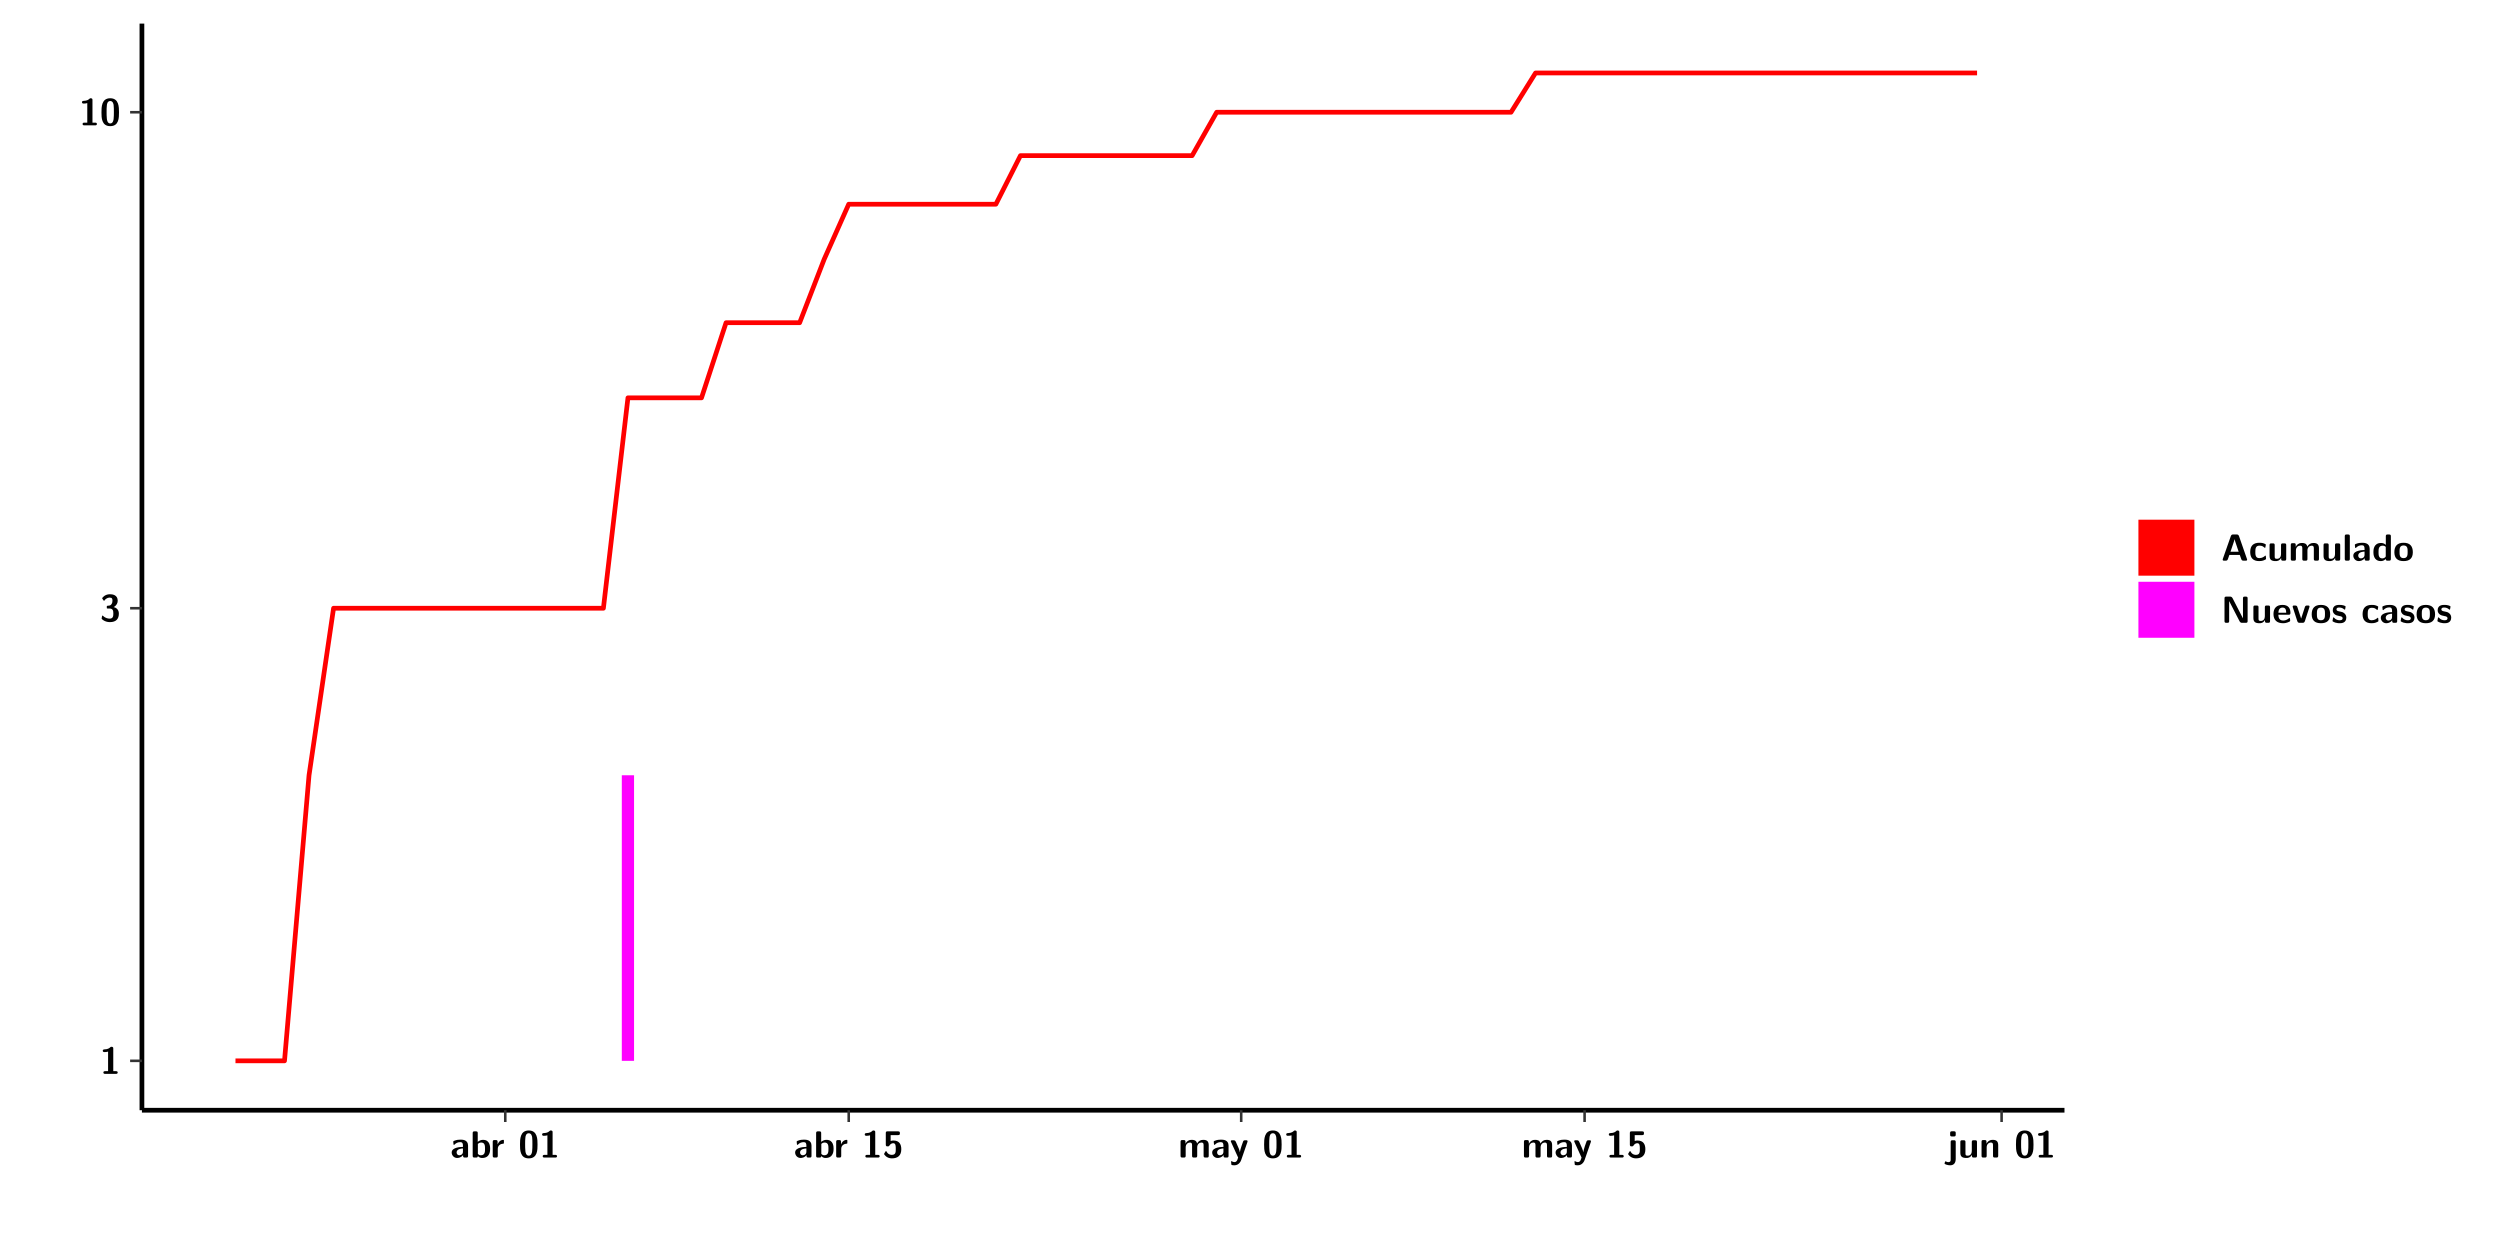
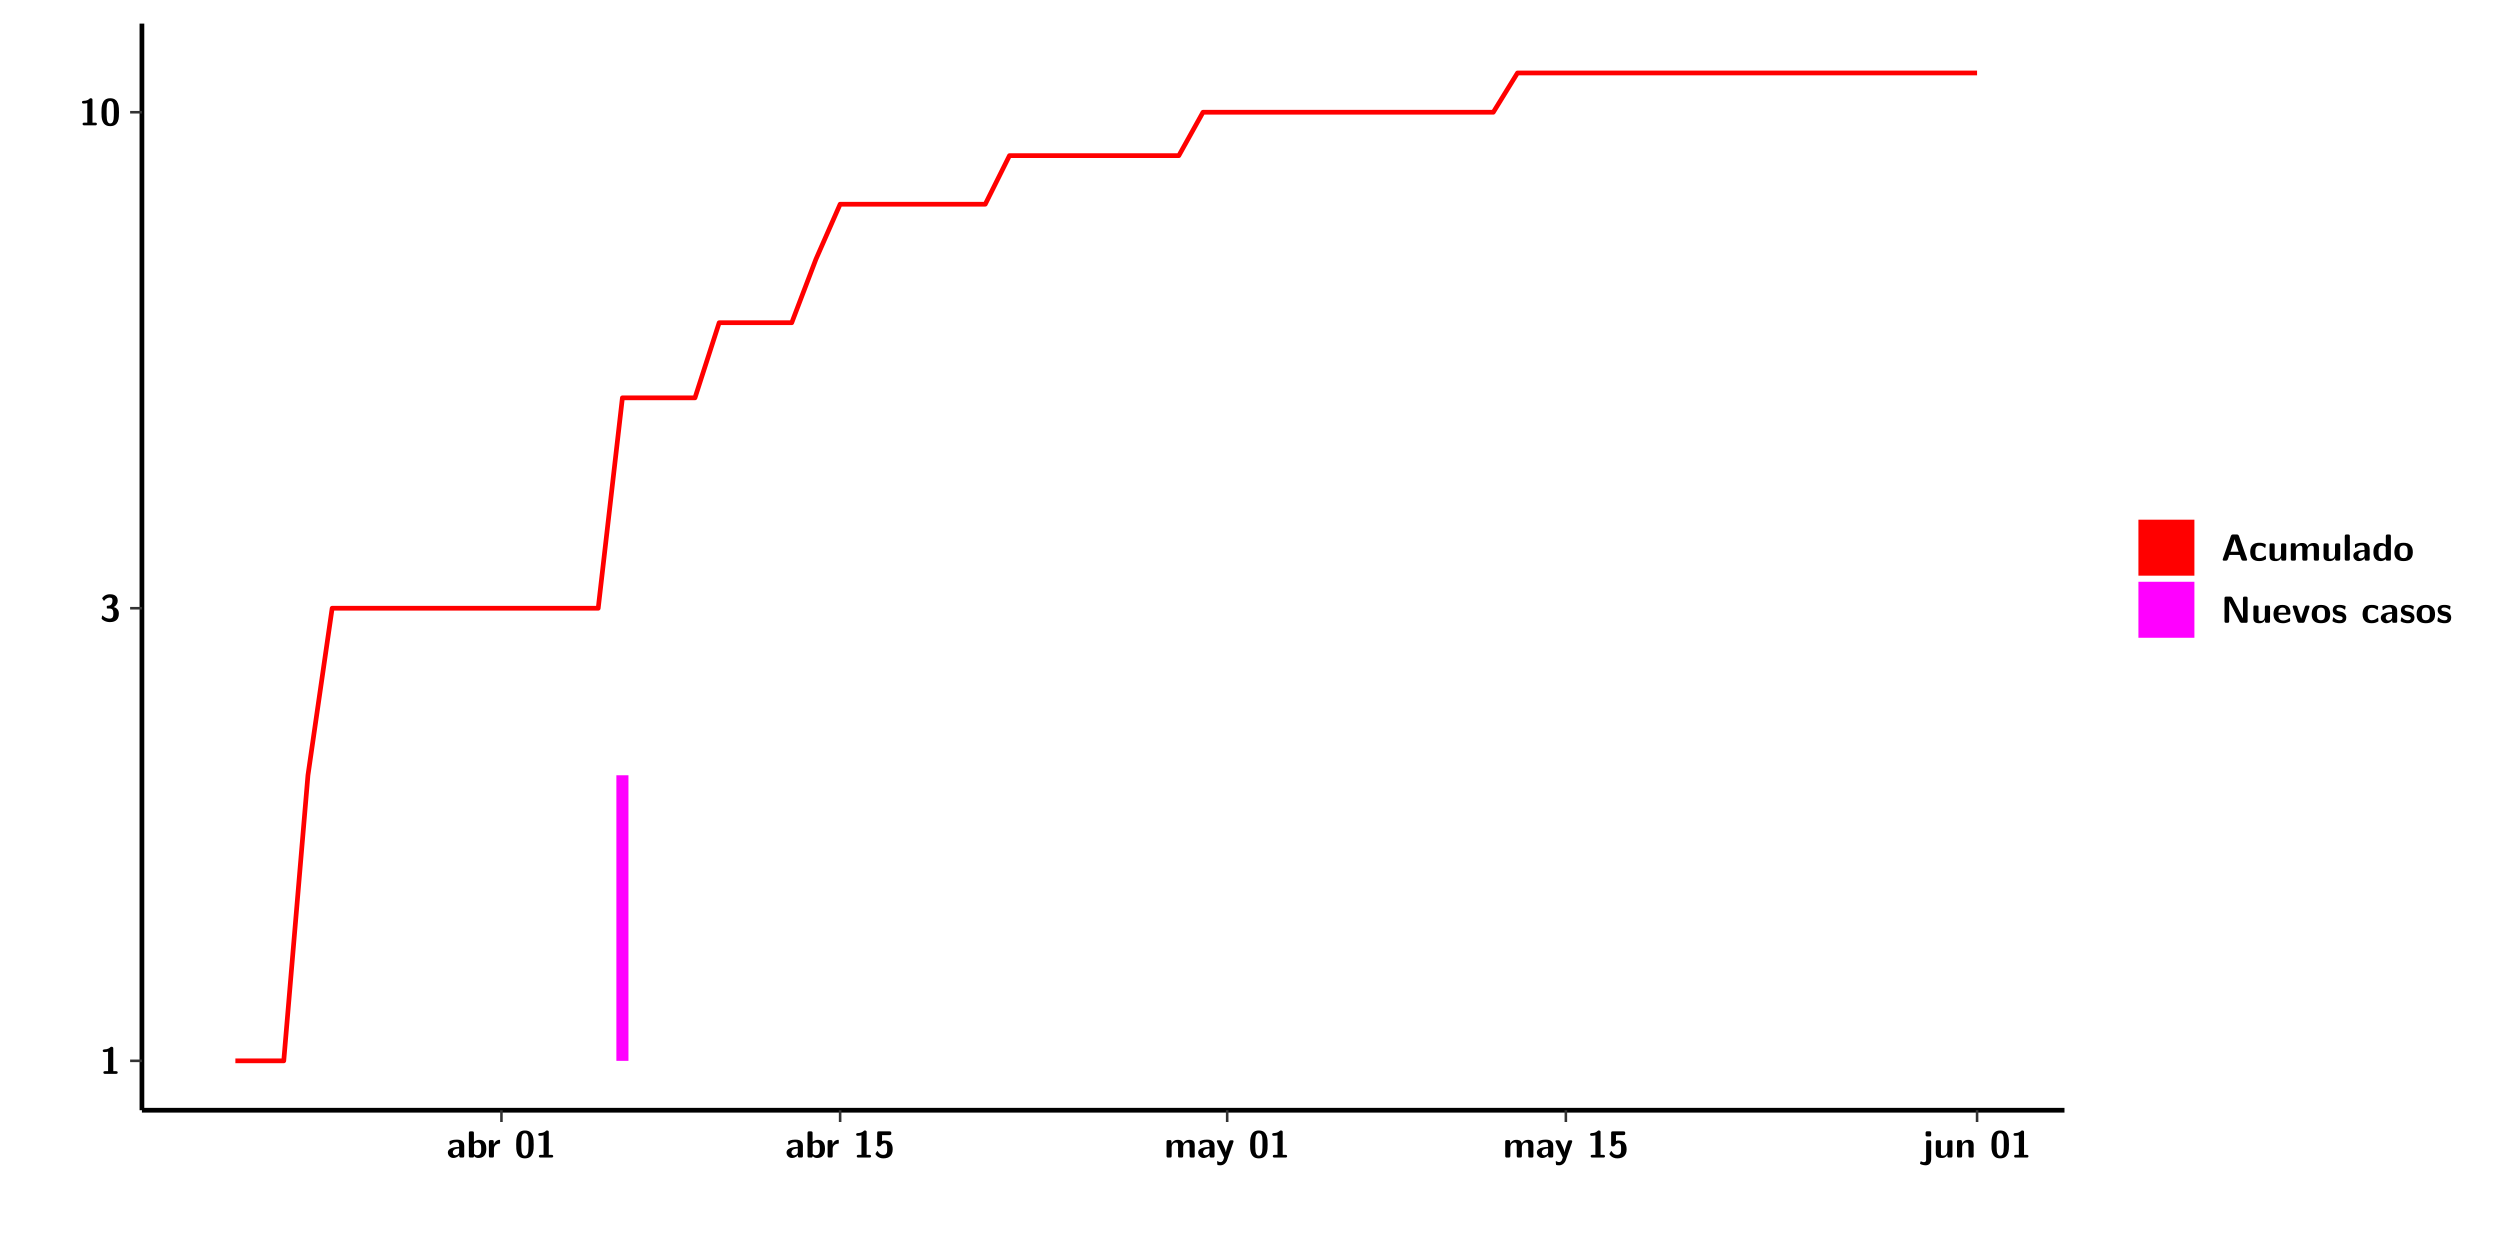
<svg xmlns="http://www.w3.org/2000/svg" xmlns:xlink="http://www.w3.org/1999/xlink" width="579.653pt" height="288pt" viewBox="0 0 579.653 288" version="1.1">
  <defs>
    <g>
      <symbol overflow="visible" id="glyph0-0">
        <path style="stroke:none;" d="" />
      </symbol>
      <symbol overflow="visible" id="glyph0-1">
        <path style="stroke:none;" d="M 3.109 -5.859 C 3.109 -6.016 3.109 -6.281 2.719 -6.281 C 2.547 -6.281 2.516 -6.266 2.406 -6.156 C 2.25 -6.016 1.922 -5.688 1.047 -5.672 C 0.891 -5.672 0.672 -5.609 0.672 -5.359 C 0.672 -5.047 0.969 -5.047 1.094 -5.047 C 1.344 -5.047 1.656 -5.078 1.906 -5.156 L 1.906 -0.625 L 1.234 -0.625 C 1.109 -0.625 0.812 -0.625 0.812 -0.312 C 0.812 0 1.109 0 1.234 0 L 3.719 0 C 3.828 0 4.141 0 4.141 -0.312 C 4.141 -0.625 3.828 -0.625 3.719 -0.625 L 3.109 -0.625 Z M 3.109 -5.859 " />
      </symbol>
      <symbol overflow="visible" id="glyph0-2">
        <path style="stroke:none;" d="M 0.844 -4.859 C 0.906 -4.766 0.953 -4.766 0.969 -4.766 C 1.031 -4.766 1.047 -4.797 1.094 -4.859 C 1.547 -5.5 2.172 -5.5 2.281 -5.5 C 2.844 -5.5 2.922 -5.203 2.922 -4.781 C 2.922 -4.656 2.922 -4.234 2.641 -3.906 C 2.438 -3.656 2.219 -3.641 1.953 -3.625 C 1.859 -3.609 1.688 -3.609 1.672 -3.578 C 1.609 -3.562 1.609 -3.5 1.609 -3.359 L 1.609 -3.203 C 1.609 -2.984 1.609 -2.969 1.844 -2.969 L 2.219 -2.969 C 3.031 -2.969 3.125 -2.469 3.125 -1.797 C 3.125 -1.203 3.062 -0.625 2.266 -0.625 C 1.984 -0.625 1.328 -0.688 0.75 -1.25 C 0.672 -1.328 0.656 -1.328 0.625 -1.328 C 0.531 -1.328 0.516 -1.25 0.516 -1.234 C 0.516 -1.234 0.406 -0.672 0.406 -0.625 C 0.406 -0.516 1.156 0.188 2.312 0.188 C 3.812 0.188 4.406 -0.609 4.406 -1.781 C 4.406 -2.562 3.984 -3.109 3.203 -3.297 C 3.906 -3.688 4.141 -4.266 4.141 -4.766 C 4.141 -6.156 2.891 -6.281 2.328 -6.281 C 1.125 -6.281 0.531 -5.422 0.531 -5.344 C 0.531 -5.297 0.594 -5.219 0.594 -5.219 Z M 0.844 -4.859 " />
      </symbol>
      <symbol overflow="visible" id="glyph0-3">
        <path style="stroke:none;" d="M 4.438 -3 C 4.438 -4.203 4.438 -6.281 2.406 -6.281 C 0.375 -6.281 0.375 -4.219 0.375 -3 C 0.375 -1.812 0.375 0.188 2.406 0.188 C 4.438 0.188 4.438 -1.781 4.438 -3 Z M 2.406 -0.438 C 1.75 -0.438 1.656 -1.25 1.625 -1.484 C 1.562 -1.953 1.562 -2.766 1.562 -3.125 C 1.562 -3.641 1.562 -4.203 1.625 -4.641 C 1.641 -4.875 1.734 -5.641 2.406 -5.641 C 3.047 -5.641 3.156 -4.906 3.188 -4.734 C 3.25 -4.281 3.25 -3.594 3.25 -3.125 C 3.25 -2.625 3.25 -1.953 3.188 -1.469 C 3.156 -1.234 3.062 -0.438 2.406 -0.438 Z M 2.406 -0.438 " />
      </symbol>
      <symbol overflow="visible" id="glyph0-4">
        <path style="stroke:none;" d="M 4.062 -2.766 C 4.062 -4.156 2.734 -4.156 2.297 -4.156 C 1.891 -4.156 1.453 -4.125 0.859 -3.891 C 0.672 -3.797 0.625 -3.781 0.625 -3.688 C 0.625 -3.625 0.688 -3.109 0.688 -3.047 C 0.703 -2.984 0.75 -2.938 0.812 -2.938 C 0.844 -2.938 0.875 -2.969 0.906 -3 C 1.281 -3.391 1.719 -3.578 2.266 -3.578 C 2.734 -3.578 2.875 -3.297 2.875 -2.781 L 2.875 -2.469 C 2.562 -2.469 0.266 -2.453 0.266 -1.172 C 0.266 -0.547 0.766 0.094 1.531 0.094 C 1.828 0.094 2.484 0.016 2.906 -0.594 L 2.906 -0.422 C 2.906 -0.141 2.969 0 3.328 0 L 3.641 0 C 3.984 0 4.062 -0.109 4.062 -0.422 Z M 2.875 -1.344 C 2.875 -0.531 2.047 -0.531 2.016 -0.531 C 1.641 -0.531 1.406 -0.844 1.406 -1.188 C 1.406 -2.047 2.625 -2.109 2.875 -2.109 Z M 2.875 -1.344 " />
      </symbol>
      <symbol overflow="visible" id="glyph0-5">
        <path style="stroke:none;" d="M 1.703 -5.656 C 1.703 -5.938 1.641 -6.078 1.281 -6.078 L 0.953 -6.078 C 0.641 -6.078 0.531 -5.984 0.531 -5.656 L 0.531 -0.422 C 0.531 -0.109 0.625 0 0.953 0 L 1.312 0 C 1.453 0 1.719 0 1.734 -0.344 C 2.125 0.094 2.578 0.094 2.719 0.094 C 4.578 0.094 4.578 -1.594 4.578 -2.031 C 4.578 -2.453 4.578 -4.109 2.938 -4.109 C 2.219 -4.109 1.781 -3.703 1.703 -3.625 Z M 1.734 -3.172 C 1.844 -3.281 2.109 -3.484 2.5 -3.484 C 3.391 -3.484 3.391 -2.672 3.391 -2.016 C 3.391 -1.375 3.391 -0.531 2.406 -0.531 C 2.047 -0.531 1.828 -0.75 1.734 -0.875 Z M 1.734 -3.172 " />
      </symbol>
      <symbol overflow="visible" id="glyph0-6">
        <path style="stroke:none;" d="M 1.703 -2.016 C 1.703 -2.844 2.391 -3.188 2.938 -3.219 C 3.109 -3.234 3.125 -3.234 3.125 -3.469 L 3.125 -3.875 C 3.125 -4.047 3.125 -4.109 2.969 -4.109 C 2.719 -4.109 2.078 -4.031 1.672 -3.078 L 1.656 -3.078 L 1.656 -3.641 C 1.656 -3.922 1.594 -4.062 1.234 -4.062 L 0.953 -4.062 C 0.641 -4.062 0.531 -3.969 0.531 -3.641 L 0.531 -0.422 C 0.531 -0.109 0.625 0 0.953 0 L 1.281 0 C 1.609 0 1.703 -0.109 1.703 -0.422 Z M 1.703 -2.016 " />
      </symbol>
      <symbol overflow="visible" id="glyph0-7">
        <path style="stroke:none;" d="M 1.859 -5.203 L 3.578 -5.203 C 4 -5.203 4 -5.406 4 -5.641 C 4 -5.875 4 -6.078 3.578 -6.078 L 1.141 -6.078 C 0.875 -6.078 0.734 -6.031 0.734 -5.688 L 0.734 -3 C 0.734 -2.609 0.922 -2.594 1.172 -2.594 C 1.391 -2.594 1.469 -2.594 1.594 -2.812 C 1.812 -3.141 2.109 -3.328 2.469 -3.328 C 3.047 -3.328 3.047 -2.656 3.047 -1.969 C 3.047 -1.297 3.047 -0.625 2.125 -0.625 C 1.844 -0.625 1.25 -0.703 0.906 -1.406 C 0.875 -1.453 0.844 -1.5 0.781 -1.5 C 0.719 -1.5 0.703 -1.469 0.656 -1.391 C 0.531 -1.188 0.328 -0.891 0.328 -0.828 C 0.328 -0.75 0.891 0.188 2.141 0.188 C 3.562 0.188 4.328 -0.516 4.328 -1.938 C 4.328 -3.094 3.844 -3.953 2.5 -3.953 C 2.281 -3.953 2.078 -3.922 1.859 -3.844 Z M 1.859 -5.203 " />
      </symbol>
      <symbol overflow="visible" id="glyph0-8">
        <path style="stroke:none;" d="M 7.062 -2.844 C 7.062 -3.75 6.672 -4.109 5.781 -4.109 C 5.156 -4.109 4.688 -3.828 4.359 -3.25 C 4.219 -4.078 3.484 -4.109 3.109 -4.109 C 2.938 -4.109 2.578 -4.109 2.188 -3.828 C 1.906 -3.625 1.734 -3.344 1.672 -3.203 L 1.672 -3.641 C 1.672 -3.922 1.609 -4.062 1.25 -4.062 L 0.953 -4.062 C 0.625 -4.062 0.531 -3.969 0.531 -3.641 L 0.531 -0.422 C 0.531 -0.109 0.625 0 0.953 0 L 1.297 0 C 1.625 0 1.719 -0.109 1.719 -0.422 L 1.719 -2.359 C 1.719 -3.141 2.25 -3.484 2.688 -3.484 C 3.109 -3.484 3.203 -3.297 3.203 -2.828 L 3.203 -0.422 C 3.203 -0.109 3.297 0 3.625 0 L 3.969 0 C 4.297 0 4.391 -0.109 4.391 -0.422 L 4.391 -2.359 C 4.391 -3.141 4.922 -3.484 5.359 -3.484 C 5.781 -3.484 5.875 -3.297 5.875 -2.828 L 5.875 -0.422 C 5.875 -0.109 5.969 0 6.297 0 L 6.641 0 C 6.984 0 7.062 -0.109 7.062 -0.422 Z M 7.062 -2.844 " />
      </symbol>
      <symbol overflow="visible" id="glyph0-9">
        <path style="stroke:none;" d="M 4.109 -3.609 C 4.141 -3.719 4.141 -3.734 4.141 -3.781 C 4.141 -4.016 3.906 -4.016 3.797 -4.016 L 3.609 -4.016 C 3.469 -4.016 3.266 -4.016 3.141 -3.812 C 3.109 -3.766 2.406 -1.828 2.359 -1.25 L 2.344 -1.25 C 2.312 -1.672 1.953 -2.484 1.562 -3.328 C 1.328 -3.891 1.266 -4.016 0.828 -4.016 L 0.594 -4.016 C 0.469 -4.016 0.25 -4.016 0.25 -3.781 C 0.25 -3.75 0.281 -3.688 0.297 -3.641 L 1.953 0 C 1.891 0.188 1.859 0.281 1.828 0.375 C 1.734 0.656 1.578 1.047 1.109 1.047 C 0.812 1.047 0.609 0.922 0.516 0.875 C 0.469 0.844 0.453 0.828 0.422 0.828 C 0.391 0.828 0.312 0.859 0.312 0.969 C 0.312 1.031 0.375 1.641 0.391 1.672 C 0.469 1.781 0.953 1.797 1.094 1.797 C 2.172 1.797 2.609 0.766 2.672 0.547 Z M 4.109 -3.609 " />
      </symbol>
      <symbol overflow="visible" id="glyph0-10">
        <path style="stroke:none;" d="M 1.969 -5.672 C 1.969 -5.953 1.906 -6.094 1.547 -6.094 L 1.094 -6.094 C 0.766 -6.094 0.672 -5.984 0.672 -5.672 L 0.672 -5.312 C 0.672 -5.031 0.734 -4.891 1.094 -4.891 L 1.547 -4.891 C 1.875 -4.891 1.969 -5 1.969 -5.312 Z M 0.797 0.484 C 0.797 0.703 0.797 1.062 0.25 1.062 C 0.156 1.062 -0.094 1.031 -0.266 0.922 C -0.359 0.875 -0.375 0.875 -0.406 0.875 C -0.484 0.875 -0.5 0.922 -0.547 1.094 C -0.609 1.281 -0.625 1.359 -0.625 1.391 C -0.625 1.547 0.109 1.797 0.656 1.797 C 1.625 1.797 1.969 1.141 1.969 0.281 L 1.969 -3.594 C 1.969 -3.875 1.906 -4.016 1.547 -4.016 L 1.219 -4.016 C 0.891 -4.016 0.797 -3.906 0.797 -3.594 Z M 0.797 0.484 " />
      </symbol>
      <symbol overflow="visible" id="glyph0-11">
        <path style="stroke:none;" d="M 4.391 -3.594 C 4.391 -3.875 4.328 -4.016 3.969 -4.016 L 3.609 -4.016 C 3.281 -4.016 3.188 -3.906 3.188 -3.594 L 3.188 -1.516 C 3.188 -0.938 2.891 -0.438 2.266 -0.438 C 1.766 -0.438 1.719 -0.562 1.719 -1.031 L 1.719 -3.594 C 1.719 -3.875 1.656 -4.016 1.297 -4.016 L 0.953 -4.016 C 0.625 -4.016 0.531 -3.922 0.531 -3.594 L 0.531 -1.109 C 0.531 -0.172 1.031 0.094 1.953 0.094 C 2.188 0.094 2.812 0.094 3.219 -0.656 L 3.219 -0.422 C 3.219 -0.141 3.281 0 3.641 0 L 3.969 0 C 4.297 0 4.391 -0.109 4.391 -0.422 Z M 4.391 -3.594 " />
      </symbol>
      <symbol overflow="visible" id="glyph0-12">
        <path style="stroke:none;" d="M 4.391 -2.844 C 4.391 -3.75 4 -4.109 3.109 -4.109 C 2.188 -4.109 1.781 -3.438 1.672 -3.203 L 1.672 -3.641 C 1.672 -3.922 1.609 -4.062 1.25 -4.062 L 0.953 -4.062 C 0.625 -4.062 0.531 -3.969 0.531 -3.641 L 0.531 -0.422 C 0.531 -0.109 0.625 0 0.953 0 L 1.297 0 C 1.625 0 1.719 -0.109 1.719 -0.422 L 1.719 -2.359 C 1.719 -3.125 2.219 -3.484 2.688 -3.484 C 3.109 -3.484 3.188 -3.281 3.188 -2.828 L 3.188 -0.422 C 3.188 -0.141 3.25 0 3.609 0 L 3.969 0 C 4.297 0 4.391 -0.109 4.391 -0.422 Z M 4.391 -2.844 " />
      </symbol>
      <symbol overflow="visible" id="glyph0-13">
        <path style="stroke:none;" d="M 4.156 -5.703 C 4.031 -6.078 3.766 -6.078 3.594 -6.078 L 2.828 -6.078 C 2.641 -6.078 2.391 -6.078 2.266 -5.703 L 0.406 -0.406 C 0.375 -0.297 0.375 -0.281 0.375 -0.234 C 0.375 0 0.594 0 0.703 0 L 1.031 0 C 1.188 0 1.453 0 1.578 -0.344 L 1.922 -1.328 L 4.344 -1.328 L 4.641 -0.484 C 4.75 -0.172 4.812 0 5.234 0 L 5.703 0 C 5.828 0 6.047 0 6.047 -0.234 C 6.047 -0.281 6.047 -0.297 6 -0.406 Z M 2.812 -3.938 C 2.938 -4.328 3.062 -4.656 3.125 -4.969 L 3.141 -4.969 C 3.188 -4.766 3.188 -4.75 3.25 -4.547 L 4.078 -2.078 L 2.188 -2.078 Z M 2.812 -3.938 " />
      </symbol>
      <symbol overflow="visible" id="glyph0-14">
        <path style="stroke:none;" d="M 4 -0.438 C 4 -0.531 3.969 -0.938 3.953 -1.047 C 3.953 -1.078 3.938 -1.172 3.844 -1.172 C 3.812 -1.172 3.797 -1.172 3.703 -1.078 C 3.562 -0.953 3.141 -0.594 2.422 -0.594 C 1.516 -0.594 1.516 -1.469 1.516 -2.031 C 1.516 -2.75 1.562 -3.484 2.453 -3.484 C 3.031 -3.484 3.266 -3.344 3.578 -3.078 C 3.688 -2.984 3.703 -2.984 3.734 -2.984 C 3.828 -2.984 3.844 -3.062 3.844 -3.094 C 3.859 -3.172 3.953 -3.656 3.953 -3.703 C 3.953 -3.781 3.891 -3.812 3.75 -3.891 C 3.328 -4.078 3.062 -4.156 2.453 -4.156 C 1.141 -4.156 0.328 -3.547 0.328 -2.016 C 0.328 -0.562 1.078 0.094 2.406 0.094 C 2.641 0.094 3.172 0.094 3.75 -0.203 C 4 -0.344 4 -0.344 4 -0.438 Z M 4 -0.438 " />
      </symbol>
      <symbol overflow="visible" id="glyph0-15">
        <path style="stroke:none;" d="M 1.703 -5.656 C 1.703 -5.938 1.641 -6.078 1.281 -6.078 L 0.953 -6.078 C 0.641 -6.078 0.531 -5.984 0.531 -5.656 L 0.531 -0.422 C 0.531 -0.109 0.625 0 0.953 0 L 1.281 0 C 1.609 0 1.703 -0.109 1.703 -0.422 Z M 1.703 -5.656 " />
      </symbol>
      <symbol overflow="visible" id="glyph0-16">
        <path style="stroke:none;" d="M 4.375 -5.656 C 4.375 -5.938 4.312 -6.078 3.953 -6.078 L 3.625 -6.078 C 3.297 -6.078 3.203 -5.969 3.203 -5.656 L 3.203 -3.672 C 2.812 -4.047 2.375 -4.109 2.109 -4.109 C 0.328 -4.109 0.328 -2.422 0.328 -2 C 0.328 -1.594 0.328 0.094 2.062 0.094 C 2.422 0.094 2.812 -0.016 3.188 -0.406 C 3.188 -0.094 3.297 0 3.609 0 L 3.953 0 C 4.281 0 4.375 -0.109 4.375 -0.422 Z M 3.188 -1.094 C 3.188 -0.953 3.188 -0.875 2.922 -0.688 C 2.703 -0.547 2.5 -0.531 2.406 -0.531 C 1.516 -0.531 1.516 -1.344 1.516 -2 C 1.516 -2.656 1.516 -3.484 2.5 -3.484 C 2.75 -3.484 2.984 -3.391 3.188 -3.203 Z M 3.188 -1.094 " />
      </symbol>
      <symbol overflow="visible" id="glyph0-17">
        <path style="stroke:none;" d="M 4.547 -1.969 C 4.547 -3.406 3.844 -4.156 2.406 -4.156 C 0.953 -4.156 0.266 -3.391 0.266 -1.969 C 0.266 -0.547 1.031 0.094 2.406 0.094 C 3.781 0.094 4.547 -0.531 4.547 -1.969 Z M 2.406 -0.594 C 1.469 -0.594 1.469 -1.375 1.469 -2.078 C 1.469 -2.75 1.469 -3.531 2.406 -3.531 C 3.344 -3.531 3.344 -2.766 3.344 -2.078 C 3.344 -1.391 3.344 -0.594 2.406 -0.594 Z M 2.406 -0.594 " />
      </symbol>
      <symbol overflow="visible" id="glyph0-18">
        <path style="stroke:none;" d="M 2.656 -5.734 C 2.469 -6.078 2.203 -6.078 2.031 -6.078 L 1.219 -6.078 C 0.906 -6.078 0.797 -5.984 0.797 -5.656 L 0.797 -0.422 C 0.797 -0.109 0.891 0 1.219 0 L 1.453 0 C 1.781 0 1.875 -0.109 1.875 -0.422 L 1.875 -5.016 L 1.891 -5.016 L 4.297 -0.344 C 4.484 0 4.75 0 4.922 0 L 5.734 0 C 6.062 0 6.156 -0.109 6.156 -0.422 L 6.156 -5.656 C 6.156 -5.938 6.094 -6.078 5.734 -6.078 L 5.5 -6.078 C 5.156 -6.078 5.078 -5.969 5.078 -5.656 L 5.078 -1.062 L 5.062 -1.062 Z M 2.656 -5.734 " />
      </symbol>
      <symbol overflow="visible" id="glyph0-19">
        <path style="stroke:none;" d="M 3.781 -1.875 C 3.984 -1.875 4.203 -1.891 4.203 -2.281 C 4.203 -3.406 3.672 -4.156 2.359 -4.156 C 0.969 -4.156 0.266 -3.375 0.266 -2.047 C 0.266 -0.609 1.109 0.094 2.484 0.094 C 2.812 0.094 3.312 0.047 3.891 -0.234 C 4.078 -0.328 4.141 -0.359 4.141 -0.469 C 4.141 -0.531 4.125 -0.781 4.109 -0.844 C 4.078 -1.125 4.062 -1.125 3.984 -1.125 C 3.953 -1.125 3.938 -1.125 3.844 -1.047 C 3.328 -0.594 2.797 -0.531 2.516 -0.531 C 1.531 -0.531 1.422 -1.312 1.391 -1.875 Z M 1.406 -2.344 C 1.422 -2.875 1.609 -3.531 2.359 -3.531 C 3.062 -3.531 3.203 -3.031 3.219 -2.344 Z M 1.406 -2.344 " />
      </symbol>
      <symbol overflow="visible" id="glyph0-20">
        <path style="stroke:none;" d="M 4.109 -3.609 C 4.141 -3.719 4.141 -3.75 4.141 -3.766 C 4.141 -4.016 3.922 -4.016 3.797 -4.016 L 3.609 -4.016 C 3.25 -4.016 3.141 -3.891 3.062 -3.641 L 2.203 -0.984 L 1.328 -3.641 C 1.266 -3.828 1.203 -4.016 0.781 -4.016 L 0.578 -4.016 C 0.453 -4.016 0.234 -4.016 0.234 -3.766 C 0.234 -3.75 0.234 -3.719 0.266 -3.609 L 1.312 -0.375 C 1.438 0 1.703 0 1.859 0 L 2.5 0 C 2.672 0 2.938 0 3.062 -0.375 Z M 4.109 -3.609 " />
      </symbol>
      <symbol overflow="visible" id="glyph0-21">
        <path style="stroke:none;" d="M 3.469 -1.234 C 3.469 -1.734 3.203 -2.031 3.047 -2.172 C 2.703 -2.484 2.391 -2.547 2.031 -2.609 C 1.547 -2.703 1.188 -2.766 1.188 -3.109 C 1.188 -3.469 1.484 -3.547 1.828 -3.547 C 2.406 -3.547 2.719 -3.328 2.953 -3.125 C 3.047 -3.047 3.062 -3.047 3.094 -3.047 C 3.188 -3.047 3.203 -3.125 3.203 -3.156 C 3.219 -3.219 3.312 -3.719 3.312 -3.766 C 3.312 -3.906 2.844 -4.031 2.75 -4.062 C 2.406 -4.156 2.125 -4.156 1.891 -4.156 C 1.5 -4.156 0.328 -4.156 0.328 -2.906 C 0.328 -2.484 0.516 -2.219 0.75 -2 C 1.062 -1.734 1.406 -1.672 1.906 -1.562 C 2.156 -1.531 2.609 -1.453 2.609 -1.062 C 2.609 -0.656 2.266 -0.594 1.922 -0.594 C 1.531 -0.594 1.047 -0.703 0.625 -1.188 C 0.594 -1.234 0.562 -1.266 0.516 -1.266 C 0.422 -1.266 0.406 -1.188 0.391 -1.125 C 0.375 -1.016 0.266 -0.516 0.266 -0.422 C 0.266 -0.266 0.922 -0.062 0.922 -0.047 C 1.406 0.094 1.766 0.094 1.922 0.094 C 2.359 0.094 3.469 0.062 3.469 -1.234 Z M 3.469 -1.234 " />
      </symbol>
    </g>
    <clipPath id="clip1">
      <path d="M 0 0 L 576.008 0 L 576.008 288 L 0 288 Z M 0 0 " />
    </clipPath>
    <clipPath id="clip2">
      <path d="M 32.906 5.477 L 478.672 5.477 L 478.672 257.414 L 32.906 257.414 Z M 32.906 5.477 " />
    </clipPath>
  </defs>
  <g id="surface1">
    <g clip-path="url(#clip1)" clip-rule="nonzero">
      <path style="fill-rule:nonzero;fill:rgb(100%,100%,100%);fill-opacity:1;stroke-width:0.598;stroke-linecap:round;stroke-linejoin:round;stroke:rgb(100%,100%,100%);stroke-opacity:1;stroke-miterlimit:10;" d="M 0 0 L 0 288.004 L 576.008 288.004 L 576.008 0 Z M 0 0 " transform="matrix(1,0,0,-1,0,288)" />
    </g>
    <g clip-path="url(#clip2)" clip-rule="nonzero">
      <path style=" stroke:none;fill-rule:nonzero;fill:rgb(100%,100%,100%);fill-opacity:1;" d="M 32.906 257.414 L 32.906 5.477 L 478.672 5.477 L 478.672 257.414 Z M 32.906 257.414 " />
    </g>
-     <path style=" stroke:none;fill-rule:nonzero;fill:rgb(100%,0%,100%);fill-opacity:1;" d="M 144.172 245.969 L 144.172 179.754 L 147.012 179.754 L 147.012 245.969 Z M 144.172 245.969 " />
-     <path style="fill:none;stroke-width:1.096;stroke-linecap:butt;stroke-linejoin:round;stroke:rgb(100%,0%,0%);stroke-opacity:1;stroke-miterlimit:10;" d="M 54.598 42.031 L 65.965 42.031 L 71.652 108.246 L 77.34 146.973 L 139.906 146.973 L 145.598 195.758 L 162.652 195.758 L 168.34 213.172 L 185.406 213.172 L 191.098 227.898 L 196.785 240.652 L 230.906 240.652 L 236.598 251.91 L 276.406 251.91 L 282.098 261.973 L 350.352 261.973 L 356.031 271.078 L 458.406 271.078 " transform="matrix(1,0,0,-1,0,288)" />
+     <path style=" stroke:none;fill-rule:nonzero;fill:rgb(100%,0%,100%);fill-opacity:1;" d="M 142.914 245.969 L 142.914 179.754 L 145.715 179.754 L 145.715 245.969 Z M 142.914 245.969 " />
+     <path style="fill:none;stroke-width:1.096;stroke-linecap:butt;stroke-linejoin:round;stroke:rgb(100%,0%,0%);stroke-opacity:1;stroke-miterlimit:10;" d="M 54.574 42.031 L 65.793 42.031 L 71.402 108.246 L 77.012 146.973 L 138.703 146.973 L 144.312 195.758 L 161.137 195.758 L 166.746 213.172 L 183.574 213.172 L 189.184 227.898 L 194.793 240.652 L 228.445 240.652 L 234.055 251.91 L 273.32 251.91 L 278.926 261.973 L 346.234 261.973 L 351.844 271.078 L 458.406 271.078 " transform="matrix(1,0,0,-1,0,288)" />
    <path style="fill:none;stroke-width:1.096;stroke-linecap:butt;stroke-linejoin:round;stroke:rgb(0%,0%,0%);stroke-opacity:1;stroke-miterlimit:10;" d="M 32.906 30.586 L 32.906 282.523 " transform="matrix(1,0,0,-1,0,288)" />
    <g style="fill:rgb(0%,0%,0%);fill-opacity:1;">
      <use xlink:href="#glyph0-1" x="23.153" y="248.986" />
    </g>
    <g style="fill:rgb(0%,0%,0%);fill-opacity:1;">
      <use xlink:href="#glyph0-2" x="23.153" y="144.06" />
    </g>
    <g style="fill:rgb(0%,0%,0%);fill-opacity:1;">
      <use xlink:href="#glyph0-1" x="18.331" y="29.061" />
      <use xlink:href="#glyph0-3" x="23.153" y="29.061" />
    </g>
    <path style="fill:none;stroke-width:0.598;stroke-linecap:butt;stroke-linejoin:round;stroke:rgb(20%,20%,20%);stroke-opacity:1;stroke-miterlimit:10;" d="M 30.168 42.031 L 32.906 42.031 " transform="matrix(1,0,0,-1,0,288)" />
    <path style="fill:none;stroke-width:0.598;stroke-linecap:butt;stroke-linejoin:round;stroke:rgb(20%,20%,20%);stroke-opacity:1;stroke-miterlimit:10;" d="M 30.168 146.973 L 32.906 146.973 " transform="matrix(1,0,0,-1,0,288)" />
    <path style="fill:none;stroke-width:0.598;stroke-linecap:butt;stroke-linejoin:round;stroke:rgb(20%,20%,20%);stroke-opacity:1;stroke-miterlimit:10;" d="M 30.168 261.973 L 32.906 261.973 " transform="matrix(1,0,0,-1,0,288)" />
    <path style="fill:none;stroke-width:1.096;stroke-linecap:butt;stroke-linejoin:round;stroke:rgb(0%,0%,0%);stroke-opacity:1;stroke-miterlimit:10;" d="M 32.906 30.586 L 478.672 30.586 " transform="matrix(1,0,0,-1,0,288)" />
-     <path style="fill:none;stroke-width:0.598;stroke-linecap:butt;stroke-linejoin:round;stroke:rgb(20%,20%,20%);stroke-opacity:1;stroke-miterlimit:10;" d="M 117.152 27.848 L 117.152 30.586 " transform="matrix(1,0,0,-1,0,288)" />
-     <path style="fill:none;stroke-width:0.598;stroke-linecap:butt;stroke-linejoin:round;stroke:rgb(20%,20%,20%);stroke-opacity:1;stroke-miterlimit:10;" d="M 196.785 27.848 L 196.785 30.586 " transform="matrix(1,0,0,-1,0,288)" />
-     <path style="fill:none;stroke-width:0.598;stroke-linecap:butt;stroke-linejoin:round;stroke:rgb(20%,20%,20%);stroke-opacity:1;stroke-miterlimit:10;" d="M 287.785 27.848 L 287.785 30.586 " transform="matrix(1,0,0,-1,0,288)" />
-     <path style="fill:none;stroke-width:0.598;stroke-linecap:butt;stroke-linejoin:round;stroke:rgb(20%,20%,20%);stroke-opacity:1;stroke-miterlimit:10;" d="M 367.406 27.848 L 367.406 30.586 " transform="matrix(1,0,0,-1,0,288)" />
-     <path style="fill:none;stroke-width:0.598;stroke-linecap:butt;stroke-linejoin:round;stroke:rgb(20%,20%,20%);stroke-opacity:1;stroke-miterlimit:10;" d="M 464.094 27.848 L 464.094 30.586 " transform="matrix(1,0,0,-1,0,288)" />
+     <path style="fill:none;stroke-width:0.598;stroke-linecap:butt;stroke-linejoin:round;stroke:rgb(20%,20%,20%);stroke-opacity:1;stroke-miterlimit:10;" d="M 116.266 27.848 L 116.266 30.586 " transform="matrix(1,0,0,-1,0,288)" />
+     <path style="fill:none;stroke-width:0.598;stroke-linecap:butt;stroke-linejoin:round;stroke:rgb(20%,20%,20%);stroke-opacity:1;stroke-miterlimit:10;" d="M 194.793 27.848 L 194.793 30.586 " transform="matrix(1,0,0,-1,0,288)" />
+     <path style="fill:none;stroke-width:0.598;stroke-linecap:butt;stroke-linejoin:round;stroke:rgb(20%,20%,20%);stroke-opacity:1;stroke-miterlimit:10;" d="M 284.535 27.848 L 284.535 30.586 " transform="matrix(1,0,0,-1,0,288)" />
+     <path style="fill:none;stroke-width:0.598;stroke-linecap:butt;stroke-linejoin:round;stroke:rgb(20%,20%,20%);stroke-opacity:1;stroke-miterlimit:10;" d="M 363.062 27.848 L 363.062 30.586 " transform="matrix(1,0,0,-1,0,288)" />
+     <path style="fill:none;stroke-width:0.598;stroke-linecap:butt;stroke-linejoin:round;stroke:rgb(20%,20%,20%);stroke-opacity:1;stroke-miterlimit:10;" d="M 458.406 27.848 L 458.406 30.586 " transform="matrix(1,0,0,-1,0,288)" />
    <g style="fill:rgb(0%,0%,0%);fill-opacity:1;">
-       <use xlink:href="#glyph0-4" x="104.463" y="268.394" />
-       <use xlink:href="#glyph0-5" x="109.066" y="268.394" />
+       <use xlink:href="#glyph0-4" x="103.576" y="268.394" />
+       <use xlink:href="#glyph0-5" x="108.179" y="268.394" />
    </g>
    <g style="fill:rgb(0%,0%,0%);fill-opacity:1;">
-       <use xlink:href="#glyph0-6" x="113.713" y="268.394" />
+       <use xlink:href="#glyph0-6" x="112.826" y="268.394" />
    </g>
    <g style="fill:rgb(0%,0%,0%);fill-opacity:1;">
-       <use xlink:href="#glyph0-3" x="120.194" y="268.394" />
-       <use xlink:href="#glyph0-1" x="125.016" y="268.394" />
+       <use xlink:href="#glyph0-3" x="119.307" y="268.394" />
+       <use xlink:href="#glyph0-1" x="124.129" y="268.394" />
    </g>
    <g style="fill:rgb(0%,0%,0%);fill-opacity:1;">
-       <use xlink:href="#glyph0-4" x="184.094" y="268.394" />
-       <use xlink:href="#glyph0-5" x="188.697" y="268.394" />
+       <use xlink:href="#glyph0-4" x="182.101" y="268.394" />
+       <use xlink:href="#glyph0-5" x="186.704" y="268.394" />
    </g>
    <g style="fill:rgb(0%,0%,0%);fill-opacity:1;">
-       <use xlink:href="#glyph0-6" x="193.344" y="268.394" />
+       <use xlink:href="#glyph0-6" x="191.36" y="268.394" />
    </g>
    <g style="fill:rgb(0%,0%,0%);fill-opacity:1;">
-       <use xlink:href="#glyph0-1" x="199.825" y="268.394" />
-       <use xlink:href="#glyph0-7" x="204.647" y="268.394" />
+       <use xlink:href="#glyph0-1" x="197.832" y="268.394" />
+       <use xlink:href="#glyph0-7" x="202.654" y="268.394" />
    </g>
    <g style="fill:rgb(0%,0%,0%);fill-opacity:1;">
-       <use xlink:href="#glyph0-8" x="273.193" y="268.394" />
-       <use xlink:href="#glyph0-4" x="280.791" y="268.394" />
+       <use xlink:href="#glyph0-8" x="269.945" y="268.394" />
+       <use xlink:href="#glyph0-4" x="277.543" y="268.394" />
    </g>
    <g style="fill:rgb(0%,0%,0%);fill-opacity:1;">
-       <use xlink:href="#glyph0-9" x="285.122" y="268.394" />
+       <use xlink:href="#glyph0-9" x="281.874" y="268.394" />
    </g>
    <g style="fill:rgb(0%,0%,0%);fill-opacity:1;">
-       <use xlink:href="#glyph0-3" x="292.723" y="268.394" />
-       <use xlink:href="#glyph0-1" x="297.545" y="268.394" />
+       <use xlink:href="#glyph0-3" x="289.475" y="268.394" />
+       <use xlink:href="#glyph0-1" x="294.297" y="268.394" />
    </g>
    <g style="fill:rgb(0%,0%,0%);fill-opacity:1;">
-       <use xlink:href="#glyph0-8" x="352.815" y="268.394" />
-       <use xlink:href="#glyph0-4" x="360.413" y="268.394" />
+       <use xlink:href="#glyph0-8" x="348.471" y="268.394" />
+       <use xlink:href="#glyph0-4" x="356.069" y="268.394" />
    </g>
    <g style="fill:rgb(0%,0%,0%);fill-opacity:1;">
-       <use xlink:href="#glyph0-9" x="364.744" y="268.394" />
+       <use xlink:href="#glyph0-9" x="360.4" y="268.394" />
    </g>
    <g style="fill:rgb(0%,0%,0%);fill-opacity:1;">
-       <use xlink:href="#glyph0-1" x="372.345" y="268.394" />
-       <use xlink:href="#glyph0-7" x="377.167" y="268.394" />
+       <use xlink:href="#glyph0-1" x="368.001" y="268.394" />
+       <use xlink:href="#glyph0-7" x="372.823" y="268.394" />
    </g>
    <g style="fill:rgb(0%,0%,0%);fill-opacity:1;">
-       <use xlink:href="#glyph0-10" x="451.487" y="268.394" />
-       <use xlink:href="#glyph0-11" x="453.995" y="268.394" />
-       <use xlink:href="#glyph0-12" x="458.914" y="268.394" />
+       <use xlink:href="#glyph0-10" x="445.798" y="268.394" />
+       <use xlink:href="#glyph0-11" x="448.306" y="268.394" />
+       <use xlink:href="#glyph0-12" x="453.225" y="268.394" />
    </g>
    <g style="fill:rgb(0%,0%,0%);fill-opacity:1;">
-       <use xlink:href="#glyph0-3" x="467.051" y="268.394" />
-       <use xlink:href="#glyph0-1" x="471.873" y="268.394" />
+       <use xlink:href="#glyph0-3" x="461.362" y="268.394" />
+       <use xlink:href="#glyph0-1" x="466.184" y="268.394" />
    </g>
    <path style=" stroke:none;fill-rule:nonzero;fill:rgb(100%,100%,100%);fill-opacity:1;" d="M 489.629 154.062 L 489.629 108.828 L 570.527 108.828 L 570.527 154.062 Z M 489.629 154.062 " />
    <path style=" stroke:none;fill-rule:nonzero;fill:rgb(100%,0%,0%);fill-opacity:1;" d="M 495.816 133.477 L 495.816 120.496 L 508.797 120.496 L 508.797 133.477 Z M 495.816 133.477 " />
    <path style=" stroke:none;fill-rule:nonzero;fill:rgb(100%,0%,100%);fill-opacity:1;" d="M 495.816 147.875 L 495.816 134.891 L 508.797 134.891 L 508.797 147.875 Z M 495.816 147.875 " />
    <g style="fill:rgb(0%,0%,0%);fill-opacity:1;">
      <use xlink:href="#glyph0-13" x="514.979" y="130.002" />
      <use xlink:href="#glyph0-14" x="521.408" y="130.002" />
      <use xlink:href="#glyph0-11" x="525.694" y="130.002" />
      <use xlink:href="#glyph0-8" x="530.613" y="130.002" />
      <use xlink:href="#glyph0-11" x="538.212" y="130.002" />
      <use xlink:href="#glyph0-15" x="543.131" y="130.002" />
      <use xlink:href="#glyph0-4" x="545.372" y="130.002" />
      <use xlink:href="#glyph0-16" x="549.975" y="130.002" />
      <use xlink:href="#glyph0-17" x="554.894" y="130.002" />
    </g>
    <g style="fill:rgb(0%,0%,0%);fill-opacity:1;">
      <use xlink:href="#glyph0-18" x="514.979" y="144.408" />
      <use xlink:href="#glyph0-11" x="521.944" y="144.408" />
      <use xlink:href="#glyph0-19" x="526.864" y="144.408" />
      <use xlink:href="#glyph0-20" x="531.345" y="144.408" />
      <use xlink:href="#glyph0-17" x="535.728" y="144.408" />
      <use xlink:href="#glyph0-21" x="540.55" y="144.408" />
    </g>
    <g style="fill:rgb(0%,0%,0%);fill-opacity:1;">
      <use xlink:href="#glyph0-14" x="547.465" y="144.408" />
      <use xlink:href="#glyph0-4" x="551.751" y="144.408" />
      <use xlink:href="#glyph0-21" x="556.354" y="144.408" />
      <use xlink:href="#glyph0-17" x="560.051" y="144.408" />
      <use xlink:href="#glyph0-21" x="564.872" y="144.408" />
    </g>
  </g>
</svg>
